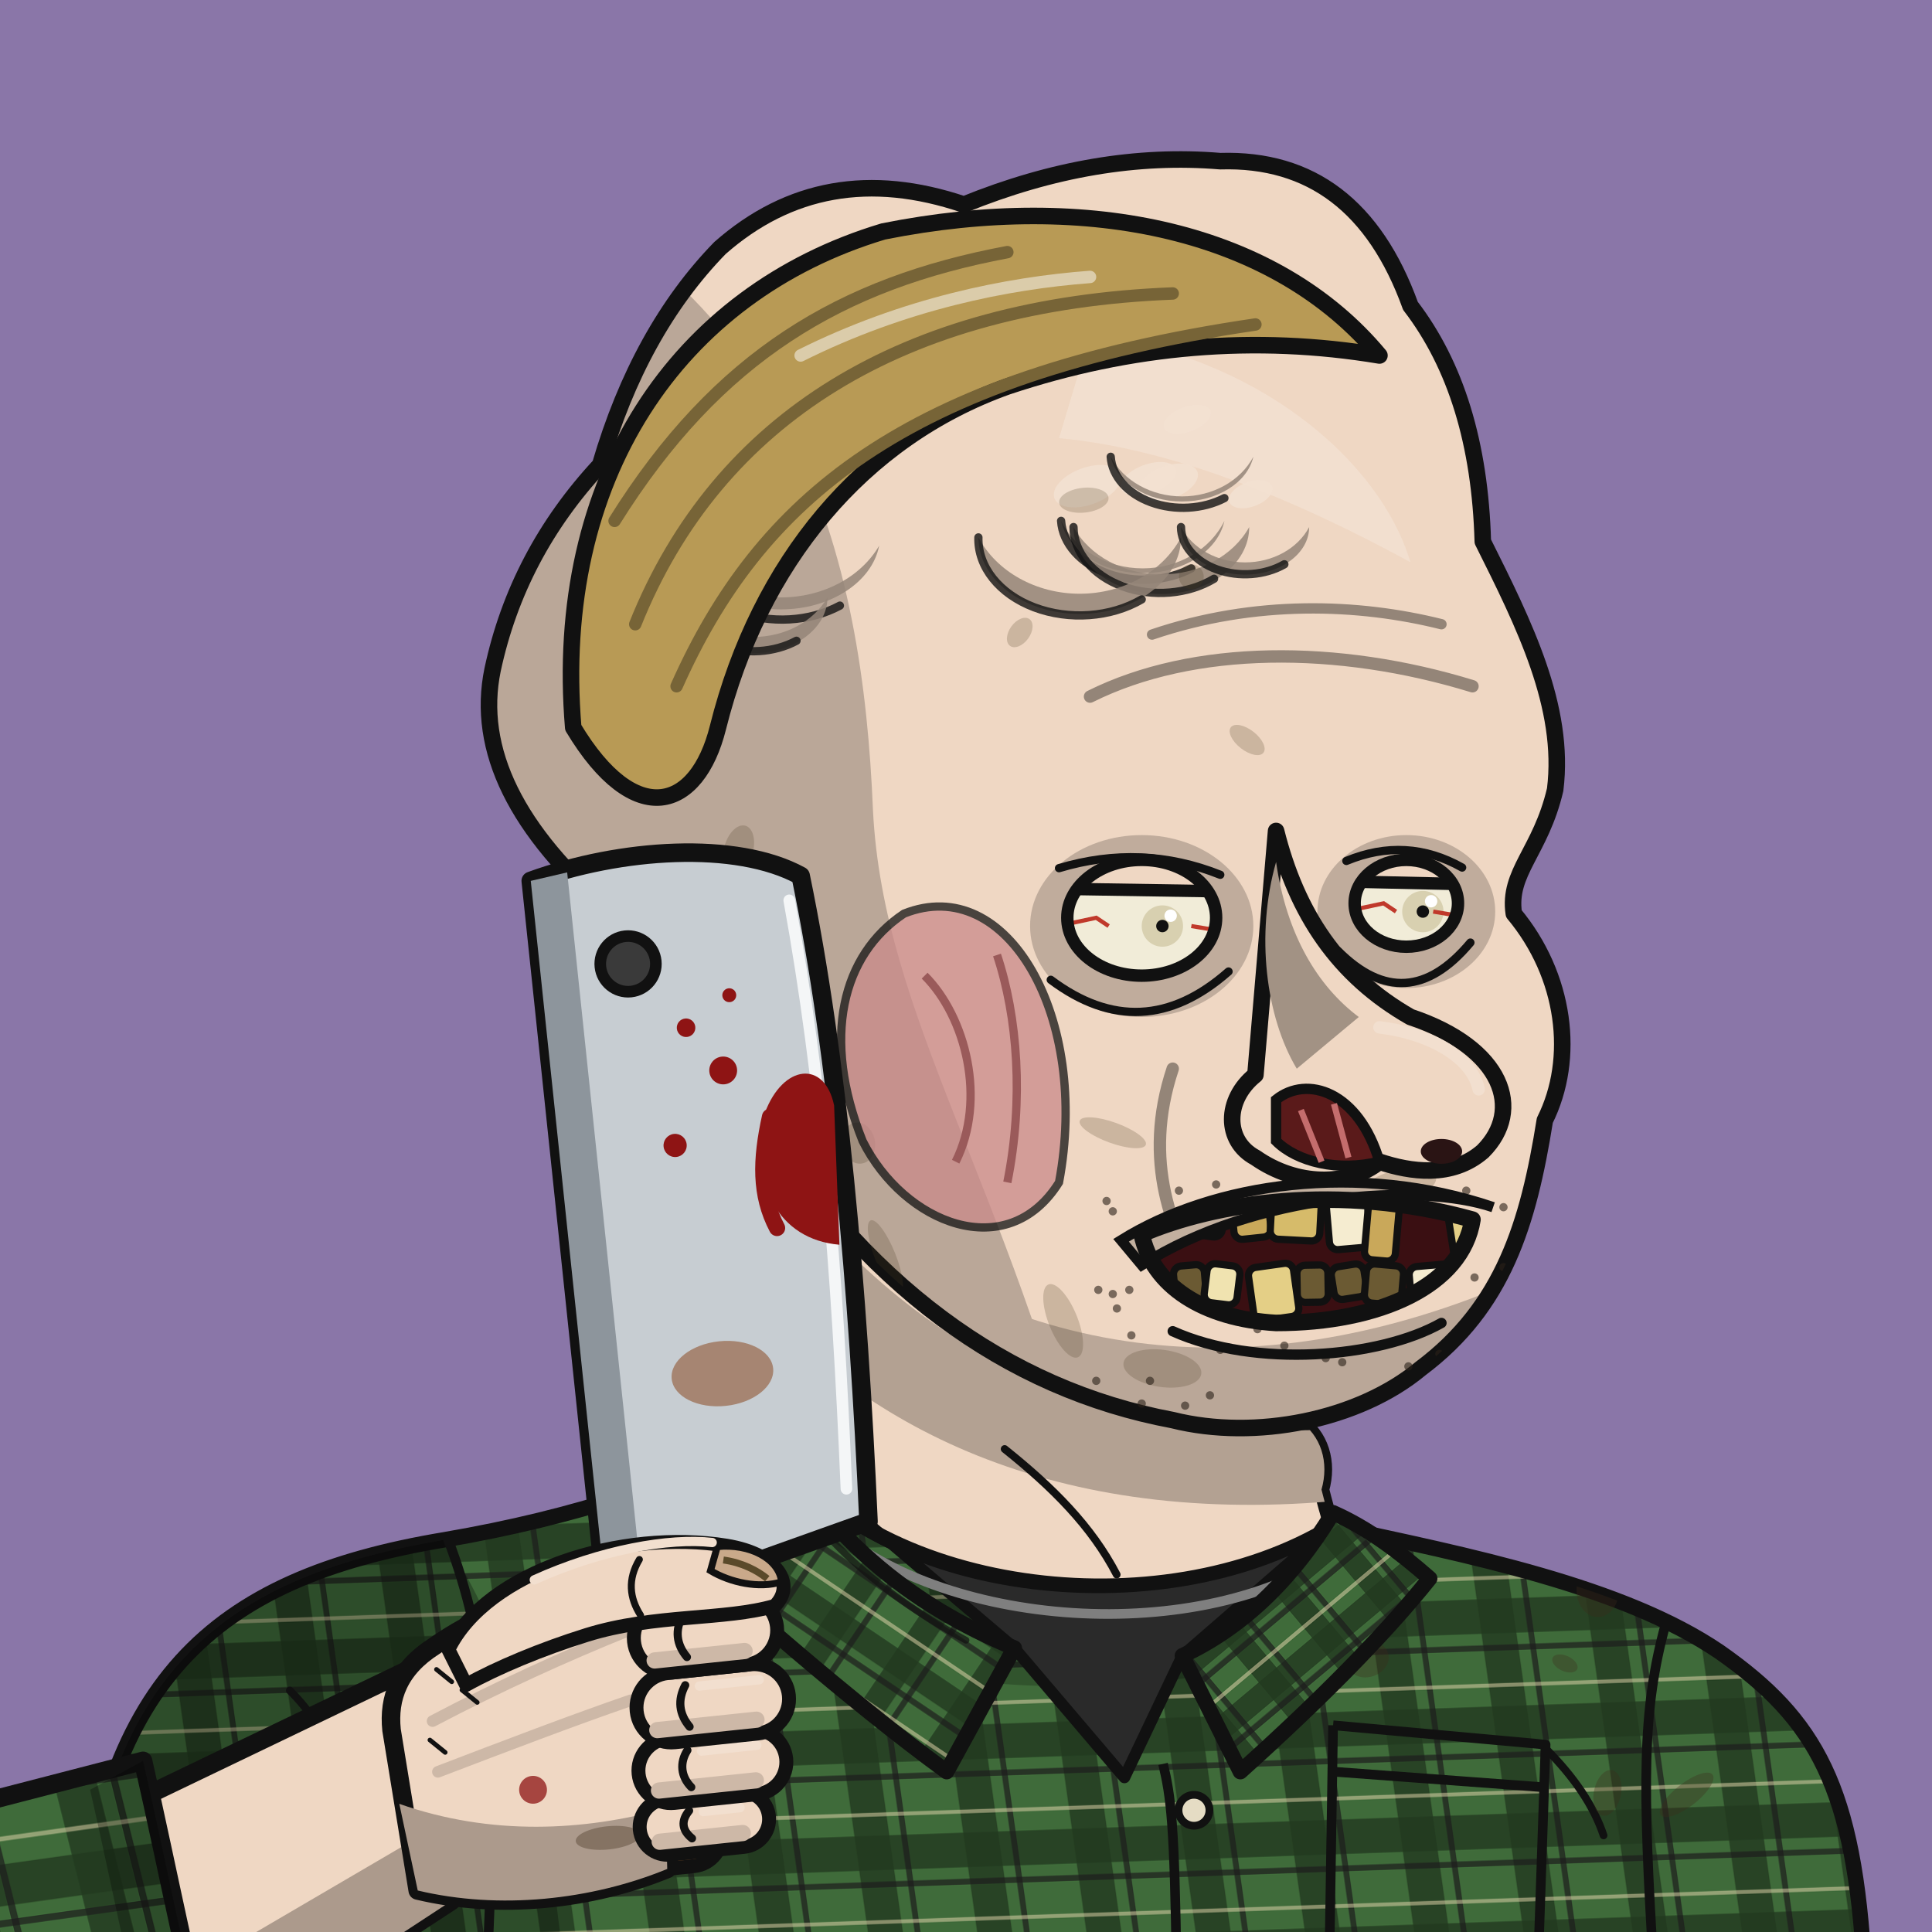
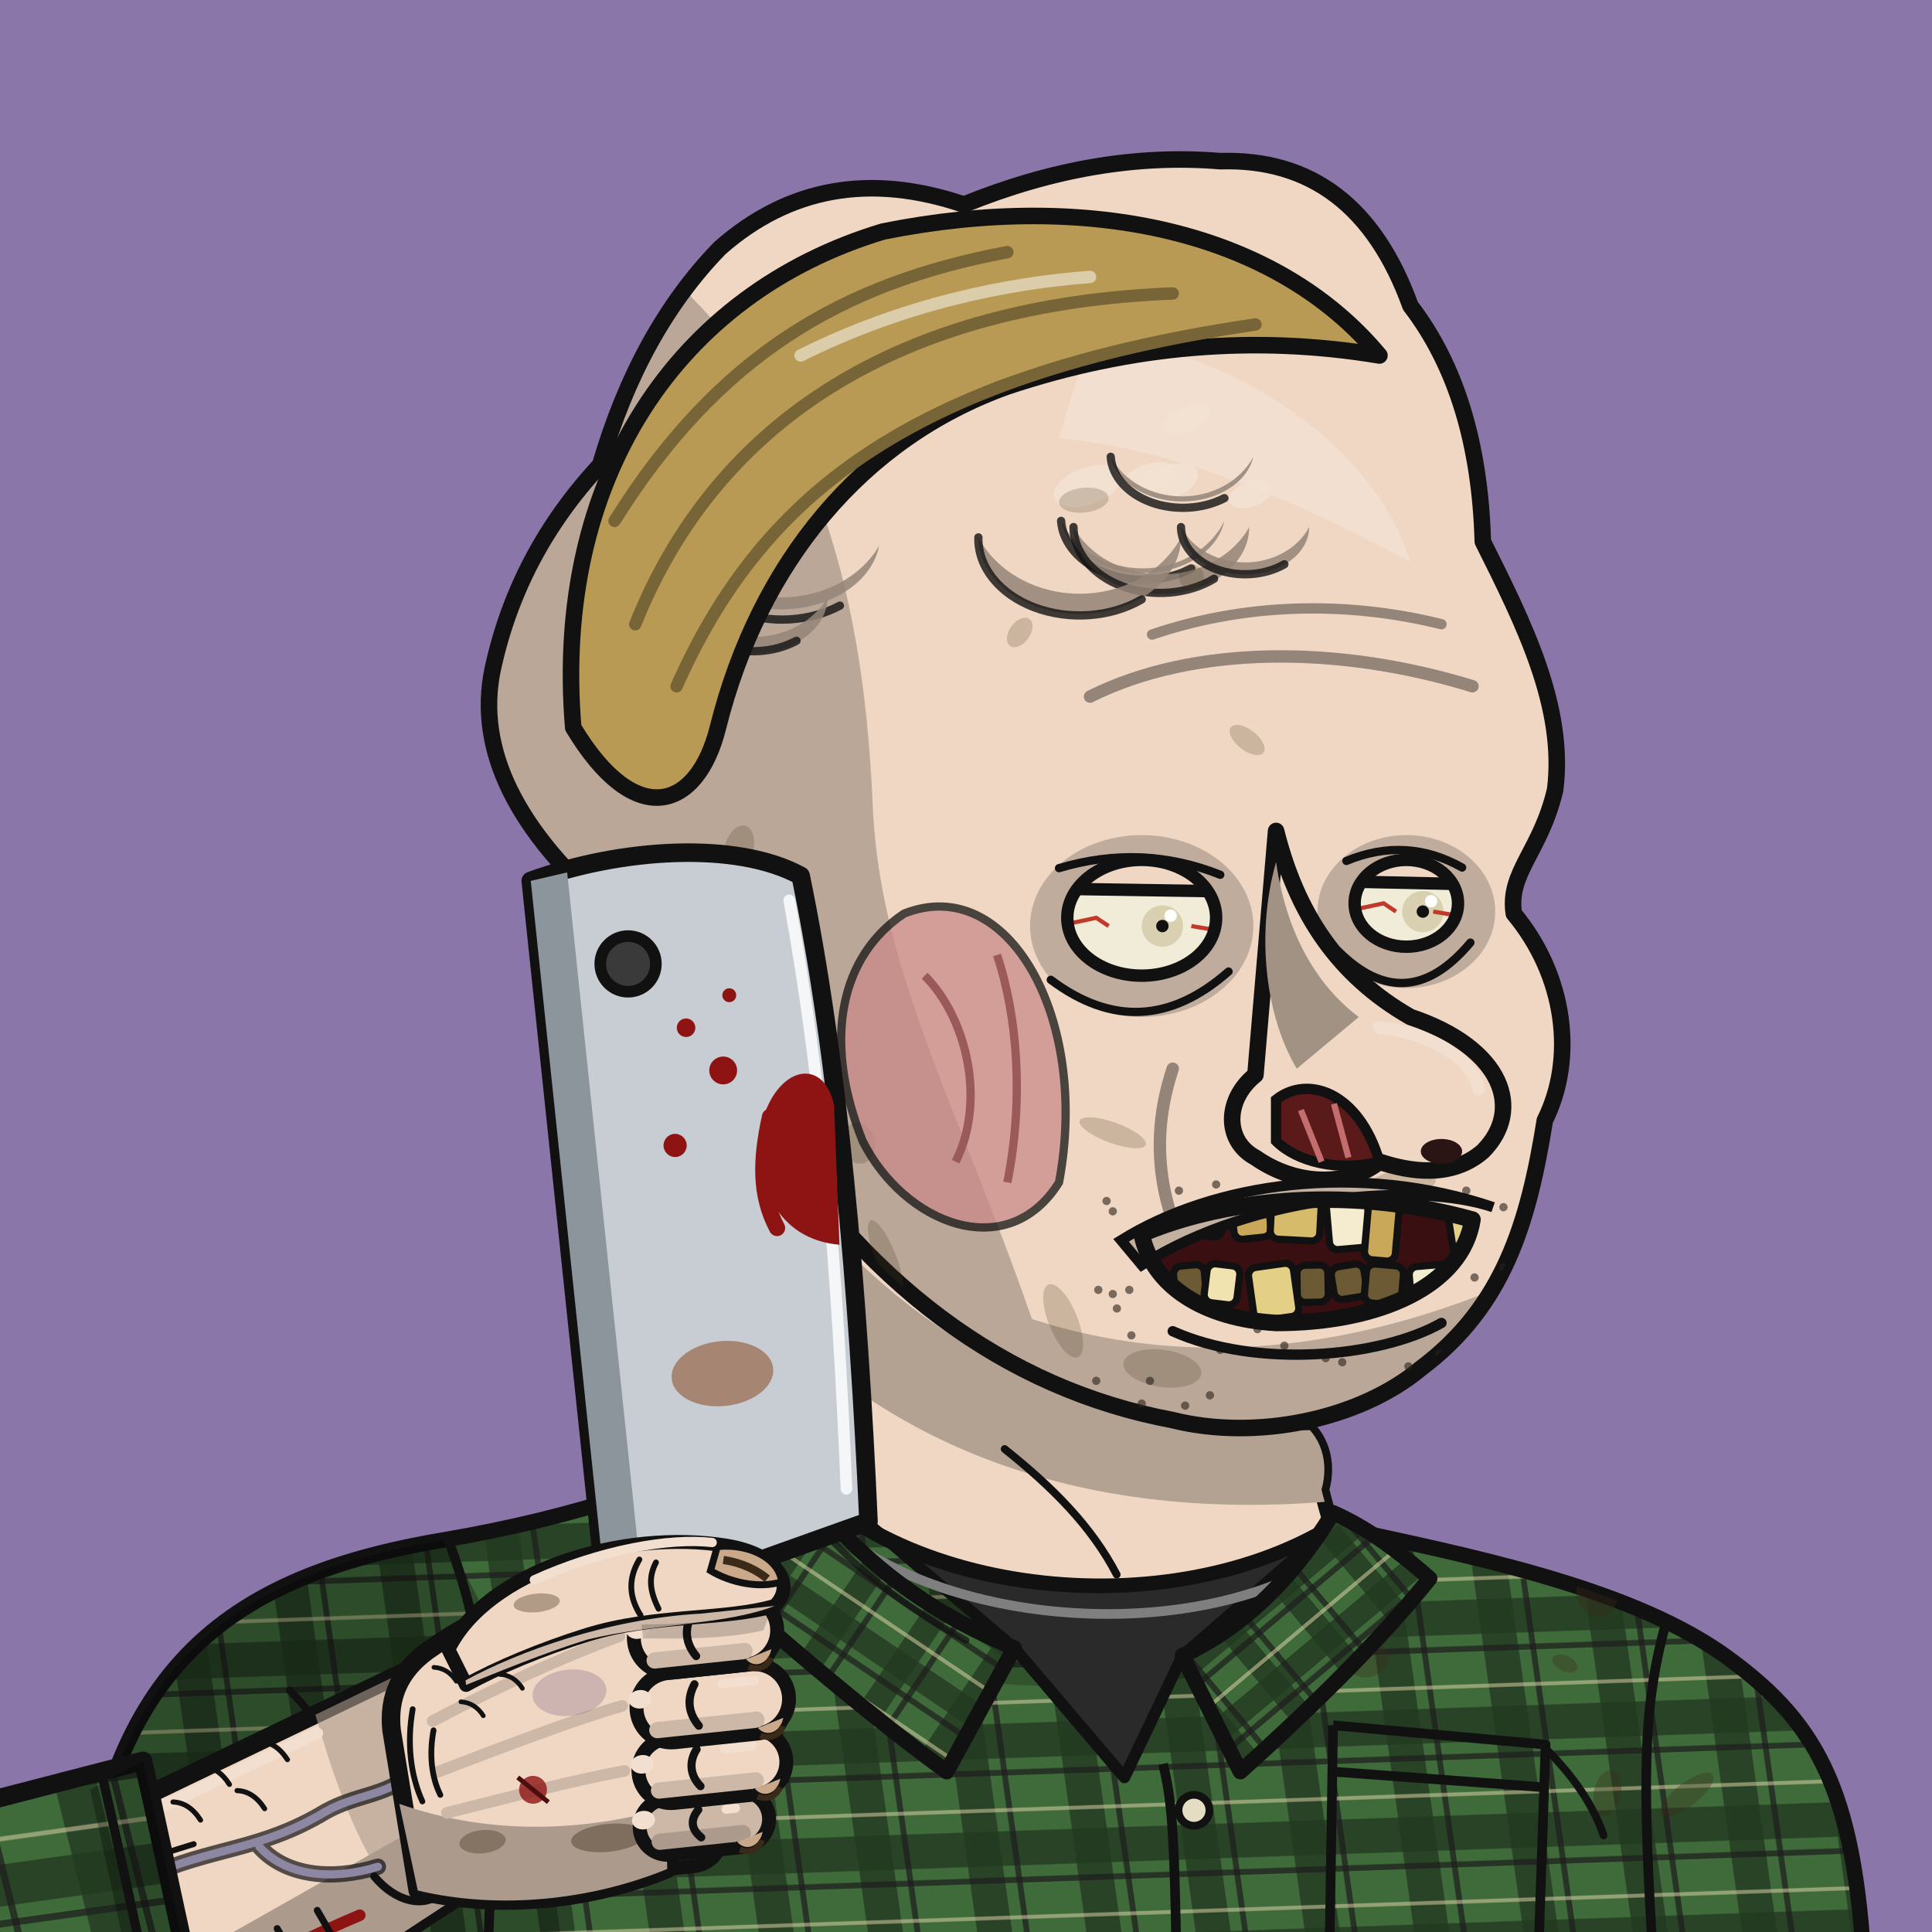
<svg xmlns="http://www.w3.org/2000/svg" viewBox="0 0 1000 1000" width="1000" height="1000">
  <rect width="1000" height="1000" fill="#8a76a8" />
  <g transform="translate(0 -55)">
    <g transform="translate(-35 25) scale(1.07)" />
    <path d="M 392 600 C 402 690 402 760 385 815 C 360 840 320 856 290 868 L 720 920 C 700 880 690 850 684 826 C 688 812 684 798 672 790 C 664 770 660 745 662 720 Z" fill="#efd7c3" stroke="#111111" stroke-width="8" stroke-linejoin="round" />
    <clipPath id="neckclip">
      <path d="M 392 600 C 402 690 402 760 385 815 C 360 840 320 856 290 868 L 720 920 C 700 880 690 850 684 826 C 688 812 684 798 672 790 C 664 770 660 745 662 720 Z" />
    </clipPath>
    <g clip-path="url(#neckclip)">
      <path d="M 380 630 C 450 735 540 800 690 795 L 690 832 C 540 845 440 790 380 715 Z" fill="#b3a192" />
      <path d="M 380 600 C 425 700 435 790 430 900 L 280 900 L 280 600 Z" fill="#b3a192" />
    </g>
    <path d="M 520 805 C 545 825 565 845 578 870" fill="none" stroke="#111111" stroke-width="4" stroke-linecap="round" />
    <defs>
      <pattern id="plaid3f6b3ab" width="56" height="56" patternUnits="userSpaceOnUse" patternTransform="rotate(-8) skewY(6)">
        <rect width="56" height="56" fill="#3f6b3a" />
        <rect x="0" y="18" width="56" height="18" fill="#223a1f" opacity="0.8" />
        <rect x="18" y="0" width="18" height="56" fill="#223a1f" opacity="0.8" />
        <rect x="0" y="42" width="56" height="3" fill="#1c1c1c" opacity="0.7" />
        <rect x="42" y="0" width="3" height="56" fill="#1c1c1c" opacity="0.7" />
        <rect x="0" y="6" width="56" height="2" fill="#e8d9b0" opacity="0.5" />
      </pattern>
      <pattern id="plaid3f6b3an" width="40" height="40" patternUnits="userSpaceOnUse" patternTransform="rotate(34) skewY(0)">
        <rect width="40" height="40" fill="#3f6b3a" />
        <rect x="0" y="13" width="40" height="13" fill="#223a1f" opacity="0.8" />
        <rect x="13" y="0" width="13" height="40" fill="#223a1f" opacity="0.8" />
        <rect x="0" y="30" width="40" height="3" fill="#1c1c1c" opacity="0.7" />
        <rect x="30" y="0" width="3" height="40" fill="#1c1c1c" opacity="0.7" />
        <rect x="0" y="4" width="40" height="2" fill="#e8d9b0" opacity="0.5" />
      </pattern>
      <pattern id="plaid3f6b3af" width="36" height="36" patternUnits="userSpaceOnUse" patternTransform="rotate(-40) skewY(0)">
        <rect width="36" height="36" fill="#3f6b3a" />
        <rect x="0" y="12" width="36" height="12" fill="#223a1f" opacity="0.8" />
        <rect x="12" y="0" width="12" height="36" fill="#223a1f" opacity="0.8" />
        <rect x="0" y="27" width="36" height="3" fill="#1c1c1c" opacity="0.7" />
        <rect x="27" y="0" width="3" height="36" fill="#1c1c1c" opacity="0.7" />
        <rect x="0" y="4" width="36" height="2" fill="#e8d9b0" opacity="0.5" />
      </pattern>
    </defs>
    <clipPath id="torso">
      <path d="M 40 1075 C 50 925 110 872 230 852 C 300 840 350 822 398 800 C 450 880 600 900 690 845 C 760 860 840 876 890 910 C 940 945 960 980 965 1075 Z" />
    </clipPath>
    <path d="M 40 1075 C 50 925 110 872 230 852 C 300 840 350 822 398 800 C 450 880 600 900 690 845 C 760 860 840 876 890 910 C 940 945 960 980 965 1075 Z" fill="url(#plaid3f6b3ab)" stroke="#111111" stroke-width="8" stroke-linejoin="round" />
    <g clip-path="url(#torso)">
      <path d="M 40 1075 C 50 925 110 872 230 852 C 262 900 280 960 292 1075 Z" fill="#000" opacity="0.28" />
      <path d="M 370 812 C 420 880 560 900 700 852 L 720 900 C 560 950 420 930 360 860 Z" fill="#000" opacity="0.22" />
    </g>
    <path d="M 232 852 C 252 905 258 960 252 1075" fill="none" stroke="#111111" stroke-width="5" stroke-linecap="round" />
    <path d="M 862 896 C 850 940 850 978 856 1075" fill="none" stroke="#111111" stroke-width="5" stroke-linecap="round" />
    <path d="M 300 930 C 330 950 350 975 360 1000 M 150 930 C 170 950 180 975 182 1000 M 800 960 C 815 975 825 990 830 1005" fill="none" stroke="#111111" stroke-width="4" stroke-linecap="round" />
    <g clip-path="url(#torso)">
      <ellipse cx="223" cy="921" rx="9" ry="6" transform="rotate(106 223 921)" fill="#3b2a18" opacity="0.32" />
      <ellipse cx="810" cy="916" rx="7" ry="4" transform="rotate(25 810 916)" fill="#3b2a18" opacity="0.32" />
      <ellipse cx="194" cy="943" rx="16" ry="11" transform="rotate(110 194 943)" fill="#3b2a18" opacity="0.32" />
      <ellipse cx="612" cy="873" rx="11" ry="7" transform="rotate(135 612 873)" fill="#3b2a18" opacity="0.32" />
      <ellipse cx="708" cy="914" rx="9" ry="11" transform="rotate(71 708 914)" fill="#3b2a18" opacity="0.32" />
      <ellipse cx="827" cy="878" rx="14" ry="11" transform="rotate(90 827 878)" fill="#3b2a18" opacity="0.32" />
      <ellipse cx="832" cy="983" rx="12" ry="7" transform="rotate(102 832 983)" fill="#3b2a18" opacity="0.32" />
      <ellipse cx="643" cy="893" rx="12" ry="4" transform="rotate(30 643 893)" fill="#3b2a18" opacity="0.32" />
      <ellipse cx="349" cy="875" rx="16" ry="4" transform="rotate(69 349 875)" fill="#3b2a18" opacity="0.32" />
      <ellipse cx="873" cy="984" rx="17" ry="6" transform="rotate(142 873 984)" fill="#3b2a18" opacity="0.32" />
    </g>
    <path d="M 405 806 C 450 880 600 900 688 846 L 612 912 L 582 975 L 525 908 Z" fill="#2a2a2a" stroke="#111111" stroke-width="6" stroke-linejoin="round" />
    <path d="M 418 832 C 465 892 600 910 680 866" fill="none" stroke="#7f7f7f" stroke-width="5" />
    <path d="M 392 786 C 425 850 472 886 525 908 L 490 972 C 438 934 382 884 346 852 C 360 826 374 804 392 786 Z" fill="url(#plaid3f6b3an)" stroke="#111111" stroke-width="8" stroke-linejoin="round" />
    <path d="M 392 800 C 418 846 452 878 500 904" fill="none" stroke="#111111" stroke-width="3.5" stroke-linecap="round" opacity="0.7" />
    <path d="M 690 838 C 668 874 642 898 612 912 L 642 972 C 682 936 716 902 740 872 C 724 858 708 846 690 838 Z" fill="url(#plaid3f6b3af)" stroke="#111111" stroke-width="8" stroke-linejoin="round" />
    <path d="M 602 968 C 606 985 608 998 609 1075" fill="none" stroke="#111111" stroke-width="5" />
    <circle cx="618" cy="992" r="8" fill="#e5dcc4" stroke="#111111" stroke-width="4" />
    <path d="M 690 948 L 800 958 L 796 1075 M 690 948 L 688 1075 M 690 972 L 798 980" fill="none" stroke="#111111" stroke-width="5" stroke-linejoin="round" />
    <g transform="translate(-35 25) scale(1.07)">
      <clipPath id="headclip">
        <path d="M 395 560 Q 347 524 329 470 Q 259 410 271 352 Q 283 296 323 253 Q 342 188 381 148 Q 431 104 499 127 Q 563 101 623 106 Q 689 104 715 176 Q 748 219 750 290 C 770 330 790 370 785 410 C 778 440 762 450 765 470 C 790 500 795 540 780 570 C 772 620 760 660 720 690 C 690 715 640 725 600 715 C 520 700 450 650 395 560 Z" />
      </clipPath>
      <path d="M 395 560 Q 347 524 329 470 Q 259 410 271 352 Q 283 296 323 253 Q 342 188 381 148 Q 431 104 499 127 Q 563 101 623 106 Q 689 104 715 176 Q 748 219 750 290 C 770 330 790 370 785 410 C 778 440 762 450 765 470 C 790 500 795 540 780 570 C 772 620 760 660 720 690 C 690 715 640 725 600 715 C 520 700 450 650 395 560 Z" fill="#efd7c3" />
      <g clip-path="url(#headclip)">
        <path d="M 250 100 C 420 160 450 300 455 420 C 460 520 520 600 560 760 L 250 760 Z" fill="#baa798" />
        <path d="M 420 600 C 520 690 640 700 760 650 L 760 760 L 400 760 Z" fill="#baa798" />
        <path d="M 560 190 C 640 200 700 250 715 300 C 660 270 600 245 545 240 Z" fill="#f3e1d2" opacity="0.8" />
        <path d="M 546 280 A 40 30 0 0 0 625 280 A 43 38 0 0 1 546 280 Z" fill="#948578" opacity="0.85" />
        <path d="M 546 280 A 40 30 0 0 0 609 303" fill="none" stroke="#111111" stroke-width="4" stroke-linecap="round" opacity="0.8" />
        <ellipse cx="595" cy="262" rx="14" ry="7" transform="rotate(-20 585 280)" fill="#f3e1d2" opacity="0.9" />
        <path d="M 355 233 A 33 25 0 0 0 422 233 A 37 32 0 0 1 355 233 Z" fill="#948578" opacity="0.85" />
        <path d="M 355 233 A 33 25 0 0 0 409 253" fill="none" stroke="#111111" stroke-width="4" stroke-linecap="round" opacity="0.8" />
        <ellipse cx="397" cy="218" rx="12" ry="6" transform="rotate(-20 389 233)" fill="#f3e1d2" opacity="0.9" />
        <path d="M 363 292 A 48 36 0 0 0 458 292 A 53 45 0 0 1 363 292 Z" fill="#948578" opacity="0.85" />
        <path d="M 363 292 A 48 36 0 0 0 439 321" fill="none" stroke="#111111" stroke-width="4" stroke-linecap="round" opacity="0.8" />
        <ellipse cx="422" cy="271" rx="17" ry="9" transform="rotate(-20 410 292)" fill="#f3e1d2" opacity="0.9" />
        <path d="M 552 283 A 42 32 0 0 0 637 283 A 47 40 0 0 1 552 283 Z" fill="#948578" opacity="0.85" />
        <path d="M 552 283 A 42 32 0 0 0 620 308" fill="none" stroke="#111111" stroke-width="4" stroke-linecap="round" opacity="0.8" />
        <ellipse cx="605" cy="264" rx="15" ry="8" transform="rotate(-20 594 283)" fill="#f3e1d2" opacity="0.9" />
        <path d="M 361 317 A 36 27 0 0 0 433 317 A 40 34 0 0 1 361 317 Z" fill="#948578" opacity="0.85" />
        <path d="M 361 317 A 36 27 0 0 0 418 338" fill="none" stroke="#111111" stroke-width="4" stroke-linecap="round" opacity="0.8" />
        <ellipse cx="406" cy="301" rx="13" ry="6" transform="rotate(-20 397 317)" fill="#f3e1d2" opacity="0.9" />
        <path d="M 506 288 A 49 37 0 0 0 604 288 A 54 47 0 0 1 506 288 Z" fill="#948578" opacity="0.85" />
        <path d="M 506 288 A 49 37 0 0 0 585 318" fill="none" stroke="#111111" stroke-width="4" stroke-linecap="round" opacity="0.8" />
        <ellipse cx="567" cy="266" rx="17" ry="9" transform="rotate(-20 555 288)" fill="#f3e1d2" opacity="0.9" />
        <path d="M 604 283 A 31 23 0 0 0 666 283 A 34 29 0 0 1 604 283 Z" fill="#948578" opacity="0.85" />
        <path d="M 604 283 A 31 23 0 0 0 654 301" fill="none" stroke="#111111" stroke-width="4" stroke-linecap="round" opacity="0.8" />
        <ellipse cx="643" cy="269" rx="11" ry="6" transform="rotate(-20 635 283)" fill="#f3e1d2" opacity="0.9" />
        <path d="M 570 249 A 35 26 0 0 0 639 249 A 38 33 0 0 1 570 249 Z" fill="#948578" opacity="0.85" />
        <path d="M 570 249 A 35 26 0 0 0 625 269" fill="none" stroke="#111111" stroke-width="4" stroke-linecap="round" opacity="0.8" />
        <ellipse cx="613" cy="233" rx="12" ry="6" transform="rotate(-20 604 249)" fill="#f3e1d2" opacity="0.9" />
        <path d="M 560 365 C 610 340 680 340 745 360" fill="none" stroke="#948578" stroke-width="6" stroke-linecap="round" />
        <path d="M 590 335 C 640 318 690 320 730 330" fill="none" stroke="#948578" stroke-width="5" stroke-linecap="round" />
        <path d="M 600 545 C 585 590 600 625 615 650" fill="none" stroke="#948578" stroke-width="6" stroke-linecap="round" />
      </g>
      <path d="M 395 560 Q 347 524 329 470 Q 259 410 271 352 Q 283 296 323 253 Q 342 188 381 148 Q 431 104 499 127 Q 563 101 623 106 Q 689 104 715 176 Q 748 219 750 290 C 770 330 790 370 785 410 C 778 440 762 450 765 470 C 790 500 795 540 780 570 C 772 620 760 660 720 690 C 690 715 640 725 600 715 C 520 700 450 650 395 560 Z" fill="none" stroke="#111111" stroke-width="8" stroke-linejoin="round" />
      <g clip-path="url(#headclip)">
        <ellipse cx="390" cy="439" rx="12" ry="7" transform="rotate(106 390 439)" fill="#4a3a22" opacity="0.22" />
        <ellipse cx="763" cy="212" rx="16" ry="10" transform="rotate(97 763 212)" fill="#4a3a22" opacity="0.22" />
        <ellipse cx="461" cy="636" rx="19" ry="5" transform="rotate(68 461 636)" fill="#4a3a22" opacity="0.22" />
        <ellipse cx="557" cy="270" rx="12" ry="6" transform="rotate(174 557 270)" fill="#4a3a22" opacity="0.22" />
        <ellipse cx="448" cy="581" rx="8" ry="10" transform="rotate(170 448 581)" fill="#4a3a22" opacity="0.22" />
        <ellipse cx="701" cy="568" rx="19" ry="6" transform="rotate(145 701 568)" fill="#4a3a22" opacity="0.22" />
        <ellipse cx="636" cy="386" rx="10" ry="5" transform="rotate(38 636 386)" fill="#4a3a22" opacity="0.22" />
        <ellipse cx="350" cy="343" rx="10" ry="8" transform="rotate(165 350 343)" fill="#4a3a22" opacity="0.22" />
        <ellipse cx="709" cy="602" rx="19" ry="8" transform="rotate(165 709 602)" fill="#4a3a22" opacity="0.22" />
        <ellipse cx="571" cy="576" rx="17" ry="5" transform="rotate(20 571 576)" fill="#4a3a22" opacity="0.22" />
        <ellipse cx="367" cy="374" rx="9" ry="7" transform="rotate(44 367 374)" fill="#4a3a22" opacity="0.22" />
        <ellipse cx="609" cy="307" rx="6" ry="6" transform="rotate(158 609 307)" fill="#4a3a22" opacity="0.22" />
        <ellipse cx="595" cy="690" rx="19" ry="9" transform="rotate(8 595 690)" fill="#4a3a22" opacity="0.22" />
        <ellipse cx="547" cy="667" rx="19" ry="7" transform="rotate(68 547 667)" fill="#4a3a22" opacity="0.22" />
        <ellipse cx="379" cy="287" rx="15" ry="10" transform="rotate(90 379 287)" fill="#4a3a22" opacity="0.22" />
        <ellipse cx="526" cy="334" rx="8" ry="5" transform="rotate(126 526 334)" fill="#4a3a22" opacity="0.22" />
        <circle cx="688" cy="648" r="2" fill="#2a2018" opacity="0.6" />
        <circle cx="603" cy="604" r="2" fill="#2a2018" opacity="0.6" />
        <circle cx="585" cy="707" r="2" fill="#2a2018" opacity="0.6" />
        <circle cx="764" cy="708" r="2" fill="#2a2018" opacity="0.6" />
        <circle cx="651" cy="659" r="2" fill="#2a2018" opacity="0.6" />
        <circle cx="623" cy="681" r="2" fill="#2a2018" opacity="0.6" />
        <circle cx="765" cy="671" r="2" fill="#2a2018" opacity="0.6" />
        <circle cx="760" cy="612" r="2" fill="#2a2018" opacity="0.6" />
        <circle cx="729" cy="639" r="2" fill="#2a2018" opacity="0.6" />
        <circle cx="714" cy="689" r="2" fill="#2a2018" opacity="0.6" />
        <circle cx="686" cy="608" r="2" fill="#2a2018" opacity="0.6" />
        <circle cx="573" cy="661" r="2" fill="#2a2018" opacity="0.6" />
        <circle cx="674" cy="685" r="2" fill="#2a2018" opacity="0.6" />
        <circle cx="606" cy="708" r="2" fill="#2a2018" opacity="0.6" />
        <circle cx="564" cy="652" r="2" fill="#2a2018" opacity="0.6" />
        <circle cx="579" cy="652" r="2" fill="#2a2018" opacity="0.6" />
        <circle cx="760" cy="641" r="2" fill="#2a2018" opacity="0.6" />
        <circle cx="742" cy="604" r="2" fill="#2a2018" opacity="0.6" />
        <circle cx="682" cy="687" r="2" fill="#2a2018" opacity="0.6" />
        <circle cx="563" cy="696" r="2" fill="#2a2018" opacity="0.6" />
        <circle cx="589" cy="696" r="2" fill="#2a2018" opacity="0.6" />
        <circle cx="580" cy="674" r="2" fill="#2a2018" opacity="0.6" />
        <circle cx="654" cy="679" r="2" fill="#2a2018" opacity="0.6" />
        <circle cx="760" cy="710" r="2" fill="#2a2018" opacity="0.6" />
        <circle cx="687" cy="613" r="2" fill="#2a2018" opacity="0.6" />
        <circle cx="742" cy="619" r="2" fill="#2a2018" opacity="0.6" />
        <circle cx="571" cy="614" r="2" fill="#2a2018" opacity="0.6" />
        <circle cx="641" cy="671" r="2" fill="#2a2018" opacity="0.6" />
        <circle cx="663" cy="654" r="2" fill="#2a2018" opacity="0.6" />
        <circle cx="621" cy="601" r="2" fill="#2a2018" opacity="0.6" />
        <circle cx="774" cy="662" r="2" fill="#2a2018" opacity="0.6" />
        <circle cx="668" cy="603" r="2" fill="#2a2018" opacity="0.6" />
        <circle cx="640" cy="667" r="2" fill="#2a2018" opacity="0.6" />
        <circle cx="729" cy="683" r="2" fill="#2a2018" opacity="0.6" />
        <circle cx="568" cy="609" r="2" fill="#2a2018" opacity="0.6" />
        <circle cx="571" cy="654" r="2" fill="#2a2018" opacity="0.6" />
        <circle cx="648" cy="610" r="2" fill="#2a2018" opacity="0.6" />
        <circle cx="600" cy="624" r="2" fill="#2a2018" opacity="0.6" />
        <circle cx="746" cy="646" r="2" fill="#2a2018" opacity="0.6" />
        <circle cx="618" cy="703" r="2" fill="#2a2018" opacity="0.6" />
        <path d="M 470 470 C 520 450 560 520 545 600 C 520 640 470 620 450 580 C 430 530 440 490 470 470 Z" fill="#c98a8a" opacity="0.75" stroke="#111" stroke-width="4" />
        <path d="M 480 500 C 500 520 510 560 495 590 M 515 490 C 525 520 528 560 520 600" fill="none" stroke="#9a5a5a" stroke-width="4" />
      </g>
      <g transform="translate(-22 6)">
        <path d="M 405 470 C 370 430 325 440 325 495 C 325 560 355 605 390 600 C 405 590 410 570 405 540 C 418 515 418 490 405 470 Z" fill="#efd7c3" stroke="#111111" stroke-width="8" stroke-linejoin="round" />
        <path d="M 400 480 C 380 470 350 470 345 500 C 345 540 360 570 385 580 L 400 560 Z" fill="#a79688" opacity="0.6" />
        <path d="M 390 485 C 355 475 350 520 370 540 C 360 560 380 575 395 568" fill="none" stroke="#111111" stroke-width="5" stroke-linecap="round" />
      </g>
      <ellipse cx="585" cy="476" rx="54" ry="44" fill="#ac9a8c" opacity="0.7" />
      <path d="M 541 502 Q 585 535 627 498" fill="none" stroke="#111111" stroke-width="4" stroke-linecap="round" />
      <clipPath id="e585472">
        <ellipse cx="585" cy="472" rx="36" ry="28" />
      </clipPath>
      <ellipse cx="585" cy="472" rx="36" ry="28" fill="#f1ecd8" />
      <g clip-path="url(#e585472)">
        <circle cx="595" cy="476" r="10" fill="#d8d0b0" />
        <circle cx="595" cy="476" r="3" fill="#111" />
        <circle cx="599" cy="471" r="3" fill="#fff" />
        <path d="M 549 475 l 14 -3 l 6 4 M 621 478 l -12 -2" stroke="#c0392b" stroke-width="2" fill="none" />
        <rect x="547" y="442" width="76" height="16.0" fill="#efd7c3" />
        <path d="M 547 458.0 L 623 459.2" stroke="#111111" stroke-width="6" />
      </g>
      <ellipse cx="585" cy="472" rx="36" ry="28" fill="none" stroke="#111111" stroke-width="6" />
      <path d="M 545 448.0 Q 585 436.0 623 451.2" fill="none" stroke="#111111" stroke-width="4" stroke-linecap="round" />
      <ellipse cx="713" cy="469" rx="43" ry="37" fill="#ac9a8c" opacity="0.7" />
      <path d="M 680 488 Q 713 521 744 484" fill="none" stroke="#111111" stroke-width="4" stroke-linecap="round" />
      <clipPath id="e713465">
        <ellipse cx="713" cy="465" rx="25" ry="21" />
      </clipPath>
      <ellipse cx="713" cy="465" rx="25" ry="21" fill="#f1ecd8" />
      <g clip-path="url(#e713465)">
        <circle cx="721" cy="469" r="10" fill="#d8d0b0" />
        <circle cx="721" cy="469" r="3" fill="#111" />
        <circle cx="725" cy="464" r="3" fill="#fff" />
        <path d="M 688 468 l 14 -3 l 6 4 M 738 471 l -12 -2" stroke="#c0392b" stroke-width="2" fill="none" />
        <rect x="686" y="442" width="54" height="12.5" fill="#efd7c3" />
        <path d="M 686 454.5 L 740 455.7" stroke="#111111" stroke-width="6" />
      </g>
      <ellipse cx="713" cy="465" rx="25" ry="21" fill="none" stroke="#111111" stroke-width="6" />
      <path d="M 684 444.5 Q 713 432.5 740 447.7" fill="none" stroke="#111111" stroke-width="4" stroke-linecap="round" />
      <path d="M 650 430 C 660 470 680 500 715 520 C 760 535 770 565 750 585 C 735 598 715 595 700 590 C 685 602 660 602 640 588 C 625 580 625 560 640 548 Z" fill="#efd7c3" stroke="#111111" stroke-width="8" stroke-linejoin="round" />
      <path d="M 650 445 C 655 480 670 505 690 520 L 660 545 C 645 520 640 480 650 445 Z" fill="#a29284" />
      <path d="M 700 525 C 725 528 745 540 748 555" fill="none" stroke="#f2dfcf" stroke-width="6" stroke-linecap="round" />
      <path d="M 650 560 C 665 548 690 556 700 590 C 680 595 660 590 650 580 Z" fill="#5a1a1a" stroke="#111111" stroke-width="5" />
      <path d="M 662 565 L 672 590 M 678 562 L 685 588" stroke="#c46d6d" stroke-width="3" />
      <ellipse cx="730" cy="585" rx="10" ry="6" fill="#2a1414" />
      <clipPath id="mclip">
        <path d="M 585 625 C 620 610 680 600 745 618 C 740 650 700 668 650 668 C 615 666 590 650 585 625 Z" />
      </clipPath>
      <path d="M 585 625 C 620 610 680 600 745 618 C 740 650 700 668 650 668 C 615 666 590 650 585 625 Z" fill="#3a0f12" />
      <g clip-path="url(#mclip)">
        <rect x="590" y="608" width="16" height="17" rx="4" fill="#d6bb6a" stroke="#111" stroke-width="3.5" transform="rotate(1 599 608)" />
        <rect x="608" y="608" width="18" height="18" rx="4" fill="#f5ecd0" stroke="#111" stroke-width="3.5" transform="rotate(8 618 608)" />
        <rect x="628" y="608" width="18" height="19" rx="4" fill="#c9a85a" stroke="#111" stroke-width="3.5" transform="rotate(-6 638 608)" />
        <rect x="648" y="608" width="24" height="20" rx="4" fill="#d6bb6a" stroke="#111" stroke-width="3.5" transform="rotate(3 661 608)" />
        <rect x="674" y="608" width="20" height="24" rx="4" fill="#f5ecd0" stroke="#111" stroke-width="3.5" transform="rotate(-5 685 608)" />
        <rect x="695" y="608" width="15" height="30" rx="4" fill="#c9a85a" stroke="#111" stroke-width="3.5" transform="rotate(5 704 608)" />
        <rect x="732" y="608" width="23" height="30" rx="4" fill="#e4cf86" stroke="#111" stroke-width="3.5" transform="rotate(-9 745 608)" />
        <rect x="600" y="640" width="15" height="25" rx="4" fill="#6b5a33" stroke="#111" stroke-width="3.5" transform="rotate(-5 609 640)" />
        <rect x="617" y="640" width="16" height="19" rx="4" fill="#f0e3b0" stroke="#111" stroke-width="3.5" transform="rotate(7 626 640)" />
        <rect x="636" y="640" width="22" height="26" rx="4" fill="#e4cf86" stroke="#111" stroke-width="3.5" transform="rotate(-8 648 640)" />
        <rect x="660" y="640" width="15" height="18" rx="4" fill="#6b5a33" stroke="#111" stroke-width="3.5" transform="rotate(-1 668 640)" />
        <rect x="676" y="640" width="16" height="16" rx="4" fill="#6b5a33" stroke="#111" stroke-width="3.5" transform="rotate(-9 685 640)" />
        <rect x="694" y="640" width="18" height="19" rx="4" fill="#6b5a33" stroke="#111" stroke-width="3.5" transform="rotate(5 704 640)" />
        <rect x="714" y="640" width="22" height="27" rx="4" fill="#f5ecd0" stroke="#111" stroke-width="3.5" transform="rotate(-5 726 640)" />
      </g>
      <path d="M 575 628 C 620 600 690 590 755 612 C 720 600 640 605 585 640 Z" fill="#c3b09f" stroke="#111" stroke-width="5" />
      <path d="M 585 625 C 620 610 680 600 745 618 C 740 650 700 668 650 668 C 615 666 590 650 585 625 Z" fill="none" stroke="#111" stroke-width="8" stroke-linejoin="round" />
      <path d="M 600 672 C 640 690 700 685 730 668" fill="none" stroke="#111" stroke-width="5" stroke-linecap="round" />
      <path d="M 310 380 C 300 260 360 170 460 140 C 560 120 650 140 700 200 C 640 190 580 195 520 215 C 450 240 400 300 380 380 C 370 420 340 430 310 380 Z" fill="#b89a55" stroke="#111111" stroke-width="8" stroke-linejoin="round" />
      <path d="M 340 330 C 380 230 470 175 600 170 M 360 360 C 400 270 470 210 640 185 M 330 280 C 380 200 440 165 520 150" fill="none" stroke="#776437" stroke-width="6" stroke-linecap="round" />
      <path d="M 420 200 C 470 175 520 165 560 162" fill="none" stroke="#dbccaa" stroke-width="6" stroke-linecap="round" />
    </g>
    <g transform="translate(345 950) rotate(-6) scale(1.2)">
      <path d="M -100 -40 L -520 110 L -520 280 L -100 64 Z" fill="#efd7c3" stroke="#111111" stroke-width="8" stroke-linejoin="round" />
-       <path d="M -100 30 L -520 220 L -520 280 L -100 64 Z" fill="#ac9a8c" />
+       <path d="M -100 26 C -200 70 -360 140 -520 200 L -520 280 L -100 64 Z" fill="#ac9a8c" />
+       <path d="M -100 -40 L -150 -22 C -146 0 -140 30 -128 52 L -100 64 Z" fill="#ac9a8c" opacity="0.6" />
+       <path d="M -150 -14 L -230 14" stroke="#f2dfcf" stroke-width="5" stroke-linecap="round" />
+       <path d="M -230 40 C -200 30 -180 34 -150 20 C -136 14 -124 16 -112 8 M -180 32 C -170 46 -150 50 -130 46" fill="none" stroke="#111111" stroke-width="7" stroke-linecap="round" opacity="0.7" />
+       <path d="M -230 40 C -200 30 -180 34 -150 20 C -136 14 -124 16 -112 8 M -180 32 C -170 46 -150 50 -130 46" fill="none" stroke="#8d87a3" stroke-width="3.5" stroke-linecap="round" />
+       <path d="M -132 50 C -124 62 -112 66 -104 60" fill="none" stroke="#111111" stroke-width="3.5" stroke-linecap="round" />
+       <path d="M -200 86 C -180 80 -160 72 -140 66" fill="none" stroke="#8e1414" stroke-width="5" stroke-linecap="round" />
+       <path d="M -194 74 L -186 92" stroke="#111111" stroke-width="3" stroke-linecap="round" />
+       <path d="M -176 68 L -168 86" stroke="#111111" stroke-width="3" stroke-linecap="round" />
+       <path d="M -158 62 L -150 80" stroke="#111111" stroke-width="3" stroke-linecap="round" />
+       <path d="M -164 -4 q -4 -8 -11 -9" fill="none" stroke="#111111" stroke-width="2.2" stroke-linecap="round" />
+       <path d="M -190 4 q -4 -8 -11 -9" fill="none" stroke="#111111" stroke-width="2.2" stroke-linecap="round" />
+       <path d="M -176 16 q -4 -8 -11 -9" fill="none" stroke="#111111" stroke-width="2.2" stroke-linecap="round" />
+       <path d="M -204 18 q -4 -8 -11 -9" fill="none" stroke="#111111" stroke-width="2.2" stroke-linecap="round" />
      <path d="M -226 -10 C -220 40 -216 90 -208 138 L -560 340 L -560 40 Z" fill="url(#plaid3f6b3ab)" stroke="#111111" stroke-width="8" stroke-linejoin="round" />
      <path d="M -226 -10 C -220 40 -216 90 -208 138 L -232 150 C -240 100 -244 50 -250 0 Z" fill="#000" opacity="0.28" />
+       <path d="M -244 -4 C -238 44 -234 92 -226 142" fill="none" stroke="#111111" stroke-width="4" />
+       <path d="M -212 120 l 10 8 M -214 100 l 9 4 M -218 30 l 10 -2" stroke="#111111" stroke-width="2.5" stroke-linecap="round" />
      <path d="M -20 -64 L 30 -64 L 96 -80 C 102 -180 104 -280 96 -360 C 70 -378 20 -380 -20 -370 Z" fill="#c7cdd2" stroke="#111111" stroke-width="8" stroke-linejoin="round" />
      <path d="M -20 -64 L -20 -370 L -4 -372 L -4 -64 Z" fill="#8d959c" />
      <path d="M 88 -95 C 94 -190 96 -270 90 -350" fill="none" stroke="#f4f6f7" stroke-width="5" stroke-linecap="round" />
      <circle cx="18" cy="-330" r="12" fill="#3a3a3a" stroke="#111111" stroke-width="5" />
      <ellipse cx="40" cy="-150" rx="22" ry="14" fill="#8a4a22" opacity="0.55" />
      <path d="M 96 -200 C 70 -205 60 -230 70 -260 C 80 -280 98 -280 100 -260 Z" fill="#8e1414" />
      <path d="M 72 -258 C 66 -240 64 -225 70 -210" fill="none" stroke="#8e1414" stroke-width="7" stroke-linecap="round" />
      <circle cx="54" cy="-280" r="6" fill="#8e1414" />
      <circle cx="40" cy="-300" r="4" fill="#8e1414" />
      <circle cx="60" cy="-312" r="3" fill="#8e1414" />
      <circle cx="30" cy="-250" r="5" fill="#8e1414" />
      <rect x="-19.0" y="-66" width="38" height="126" rx="13.3" fill="#7a4a25" stroke="#111111" stroke-width="6" />
      <path d="M -13.0 -58 L -13.0 52" stroke="#a88971" stroke-width="4" stroke-linecap="round" />
      <circle cx="0" cy="-41" r="5" fill="#d9d2b8" stroke="#111111" stroke-width="2.5" />
      <circle cx="0" cy="35" r="5" fill="#d9d2b8" stroke="#111111" stroke-width="2.5" />
      <path d="M 22 -60 C -10 -72 -60 -66 -96 -46 C -112 -38 -118 -26 -118 -12 L -114 58 C -80 70 -40 70 -6 60 Z" fill="#efd7c3" stroke="#111111" stroke-width="8" stroke-linejoin="round" />
      <path d="M -118 20 L -114 58 C -80 70 -40 70 -6 60 L -4 34 C -40 40 -80 38 -118 20 Z" fill="#ac9a8c" />
-       <path d="M -100 -14 C -70 -26 -40 -36 -12 -44 M -100 8 C -70 0 -40 -8 -14 -14" fill="none" stroke="#cdb8a7" stroke-width="5" stroke-linecap="round" />
+       <path d="M -100 -14 C -70 -26 -40 -36 -16 -42 M -100 8 C -70 0 -40 -8 -18 -12 M -98 26 C -70 22 -44 18 -20 16" fill="none" stroke="#cdb8a7" stroke-width="5" stroke-linecap="round" />
      <path d="M -80 -50 C -50 -62 -20 -64 6 -60" fill="none" stroke="#f2dfcf" stroke-width="5" stroke-linecap="round" />
-       <circle cx="-60" cy="20" r="6" fill="#8e1414" opacity="0.75" />
-       <ellipse cx="-30" cy="44" rx="14" ry="5" fill="#3b2a18" opacity="0.35" />
-       <path d="M -90 -30 l -6 -6" stroke="#111111" stroke-width="2" stroke-linecap="round" />
-       <path d="M -80 -20 l -6 -6" stroke="#111111" stroke-width="2" stroke-linecap="round" />
-       <path d="M -70 -34 l -6 -6" stroke="#111111" stroke-width="2" stroke-linecap="round" />
-       <path d="M -96 0 l -6 -6" stroke="#111111" stroke-width="2" stroke-linecap="round" />
-       <rect x="-16" y="30" width="56" height="24" rx="12.0" fill="#efd7c3" stroke="#111111" stroke-width="6" />
-       <path d="M -8 48 L 28 48" stroke="#cdb8a7" stroke-width="7" stroke-linecap="round" />
-       <path d="M 6 36 C 2 40 2 44 6 48" fill="none" stroke="#111111" stroke-width="3.5" stroke-linecap="round" />
-       <path d="M 12 37 L 28 37" stroke="#f2dfcf" stroke-width="4" stroke-linecap="round" />
+       <path d="M -108 -20 C -112 -6 -112 8 -108 20 M -100 -10 C -103 0 -103 10 -100 18" fill="none" stroke="#111111" stroke-width="2.5" stroke-linecap="round" />
+       <circle cx="-60" cy="20" r="6" fill="#8e1414" opacity="0.8" />
+       <path d="M -66 14 l 12 12" stroke="#4a0e0e" stroke-width="2" />
+       <ellipse cx="-40" cy="-20" rx="16" ry="10" fill="#6b4a7a" opacity="0.25" />
+       <ellipse cx="-30" cy="44" rx="16" ry="6" fill="#3b2a18" opacity="0.4" />
+       <ellipse cx="-84" cy="40" rx="10" ry="5" fill="#3b2a18" opacity="0.35" />
+       <path d="M -88 -30 q -3 -6 -9 -7" fill="none" stroke="#111111" stroke-width="2" stroke-linecap="round" />
+       <path d="M -70 -34 q -3 -6 -9 -7" fill="none" stroke="#111111" stroke-width="2" stroke-linecap="round" />
+       <path d="M -78 -14 q -3 -6 -9 -7" fill="none" stroke="#111111" stroke-width="2" stroke-linecap="round" />
+       <path d="M -60 -24 q -3 -6 -9 -7" fill="none" stroke="#111111" stroke-width="2" stroke-linecap="round" />
+       <rect x="-16" y="30" width="56" height="24" rx="12.0" fill="#cdb8a7" stroke="#111111" stroke-width="6" />
+       <path d="M -8 48 L 28 48" stroke="#ac9a8c" stroke-width="7" stroke-linecap="round" />
+       <ellipse cx="-14" cy="38" rx="5" ry="4" fill="#f2dfcf" />
+       <path d="M 10 36 C 6 40 6 44 10 48" fill="none" stroke="#111111" stroke-width="3.5" stroke-linecap="round" />
+       <path d="M 22 37 L 26 37" stroke="#f2dfcf" stroke-width="4" stroke-linecap="round" />
+       <path d="M 24 52 C 28 58 36 56 38 48" fill="#c9a98a" stroke="#111111" stroke-width="2.5" />
+       <path d="M 26 55 C 30 57 34 56 36 52" fill="none" stroke="#3b2a18" stroke-width="2.5" />
      <rect x="-14" y="4" width="64" height="28" rx="14.0" fill="#efd7c3" stroke="#111111" stroke-width="6" />
      <path d="M -6 26 L 36 26" stroke="#cdb8a7" stroke-width="7" stroke-linecap="round" />
-       <path d="M 8 10 C 4 15 4 21 8 26" fill="none" stroke="#111111" stroke-width="3.5" stroke-linecap="round" />
-       <path d="M 14 11 L 38 11" stroke="#f2dfcf" stroke-width="4" stroke-linecap="round" />
+       <ellipse cx="-12" cy="14" rx="5" ry="4" fill="#f2dfcf" />
+       <path d="M 12 10 C 8 15 8 21 12 26" fill="none" stroke="#111111" stroke-width="3.5" stroke-linecap="round" />
+       <path d="M 24 11 L 36 11" stroke="#f2dfcf" stroke-width="4" stroke-linecap="round" />
+       <path d="M 34 30 C 38 36 46 34 48 26" fill="#c9a98a" stroke="#111111" stroke-width="2.5" />
+       <path d="M 36 33 C 40 35 44 34 46 30" fill="none" stroke="#3b2a18" stroke-width="2.5" />
      <rect x="-12" y="-24" width="66" height="30" rx="15.0" fill="#efd7c3" stroke="#111111" stroke-width="6" />
      <path d="M -4 0 L 39 0" stroke="#cdb8a7" stroke-width="7" stroke-linecap="round" />
-       <path d="M 10 -18 C 6 -12 6 -6 10 0" fill="none" stroke="#111111" stroke-width="3.5" stroke-linecap="round" />
-       <path d="M 16 -17 L 42 -17" stroke="#f2dfcf" stroke-width="4" stroke-linecap="round" />
+       <ellipse cx="-10" cy="-14" rx="5" ry="4" fill="#f2dfcf" />
+       <path d="M 14 -18 C 10 -12 10 -6 14 0" fill="none" stroke="#111111" stroke-width="3.5" stroke-linecap="round" />
+       <path d="M 26 -17 L 40 -17" stroke="#f2dfcf" stroke-width="4" stroke-linecap="round" />
+       <path d="M 38 4 C 42 10 50 8 52 0" fill="#c9a98a" stroke="#111111" stroke-width="2.5" />
+       <path d="M 40 7 C 44 9 48 8 50 4" fill="none" stroke="#3b2a18" stroke-width="2.5" />
      <rect x="-10" y="-54" width="62" height="30" rx="15.0" fill="#efd7c3" stroke="#111111" stroke-width="6" />
      <path d="M -2 -30 L 37 -30" stroke="#cdb8a7" stroke-width="7" stroke-linecap="round" />
-       <path d="M 12 -48 C 8 -42 8 -36 12 -30" fill="none" stroke="#111111" stroke-width="3.5" stroke-linecap="round" />
-       <path d="M 18 -47 L 40 -47" stroke="#f2dfcf" stroke-width="4" stroke-linecap="round" />
+       <ellipse cx="-8" cy="-44" rx="5" ry="4" fill="#f2dfcf" />
+       <path d="M 16 -48 C 12 -42 12 -36 16 -30" fill="none" stroke="#111111" stroke-width="3.5" stroke-linecap="round" />
+       <path d="M 28 -47 L 38 -47" stroke="#f2dfcf" stroke-width="4" stroke-linecap="round" />
+       <path d="M 36 -26 C 40 -20 48 -22 50 -30" fill="#c9a98a" stroke="#111111" stroke-width="2.5" />
+       <path d="M 38 -23 C 42 -21 46 -22 48 -26" fill="none" stroke="#3b2a18" stroke-width="2.5" />
      <path d="M -90 -44 C -70 -76 -10 -88 34 -76 C 56 -70 62 -56 52 -48 C 30 -44 0 -50 -30 -44 C -50 -40 -70 -34 -84 -28 Z" fill="#efd7c3" stroke="#111111" stroke-width="6" stroke-linejoin="round" />
+       <path d="M -84 -30 C -60 -40 -20 -50 20 -48 C 36 -48 48 -48 52 -48 C 30 -42 0 -46 -30 -42 C -50 -38 -70 -32 -84 -28 Z" fill="#cdb8a7" />
+       <path d="M -6 -46 C 14 -44 34 -44 50 -46 L 46 -38 C 30 -36 10 -38 -6 -40 Z" fill="#000" opacity="0.18" />
      <path d="M 30 -76 C 44 -76 56 -68 56 -58 C 46 -56 34 -60 26 -66 Z" fill="#c9a98a" stroke="#111111" stroke-width="3" />
-       <path d="M 32 -70 C 40 -68 46 -64 50 -60" fill="none" stroke="#5a4a2a" stroke-width="3" />
+       <path d="M 32 -70 C 40 -68 46 -64 50 -60" fill="none" stroke="#3b2a18" stroke-width="3.5" />
      <path d="M -50 -70 C -20 -80 10 -82 28 -78" fill="none" stroke="#f2dfcf" stroke-width="4" stroke-linecap="round" />
-       <path d="M -6 -50 C -10 -58 -10 -66 -4 -74" fill="none" stroke="#111111" stroke-width="3" stroke-linecap="round" />
+       <path d="M -6 -50 C -10 -58 -10 -66 -4 -74 M 2 -52 C -1 -60 -1 -66 3 -72" fill="none" stroke="#111111" stroke-width="2.5" stroke-linecap="round" />
+       <ellipse cx="-50" cy="-60" rx="10" ry="4" fill="#3b2a18" opacity="0.35" />
    </g>
  </g>
</svg>
